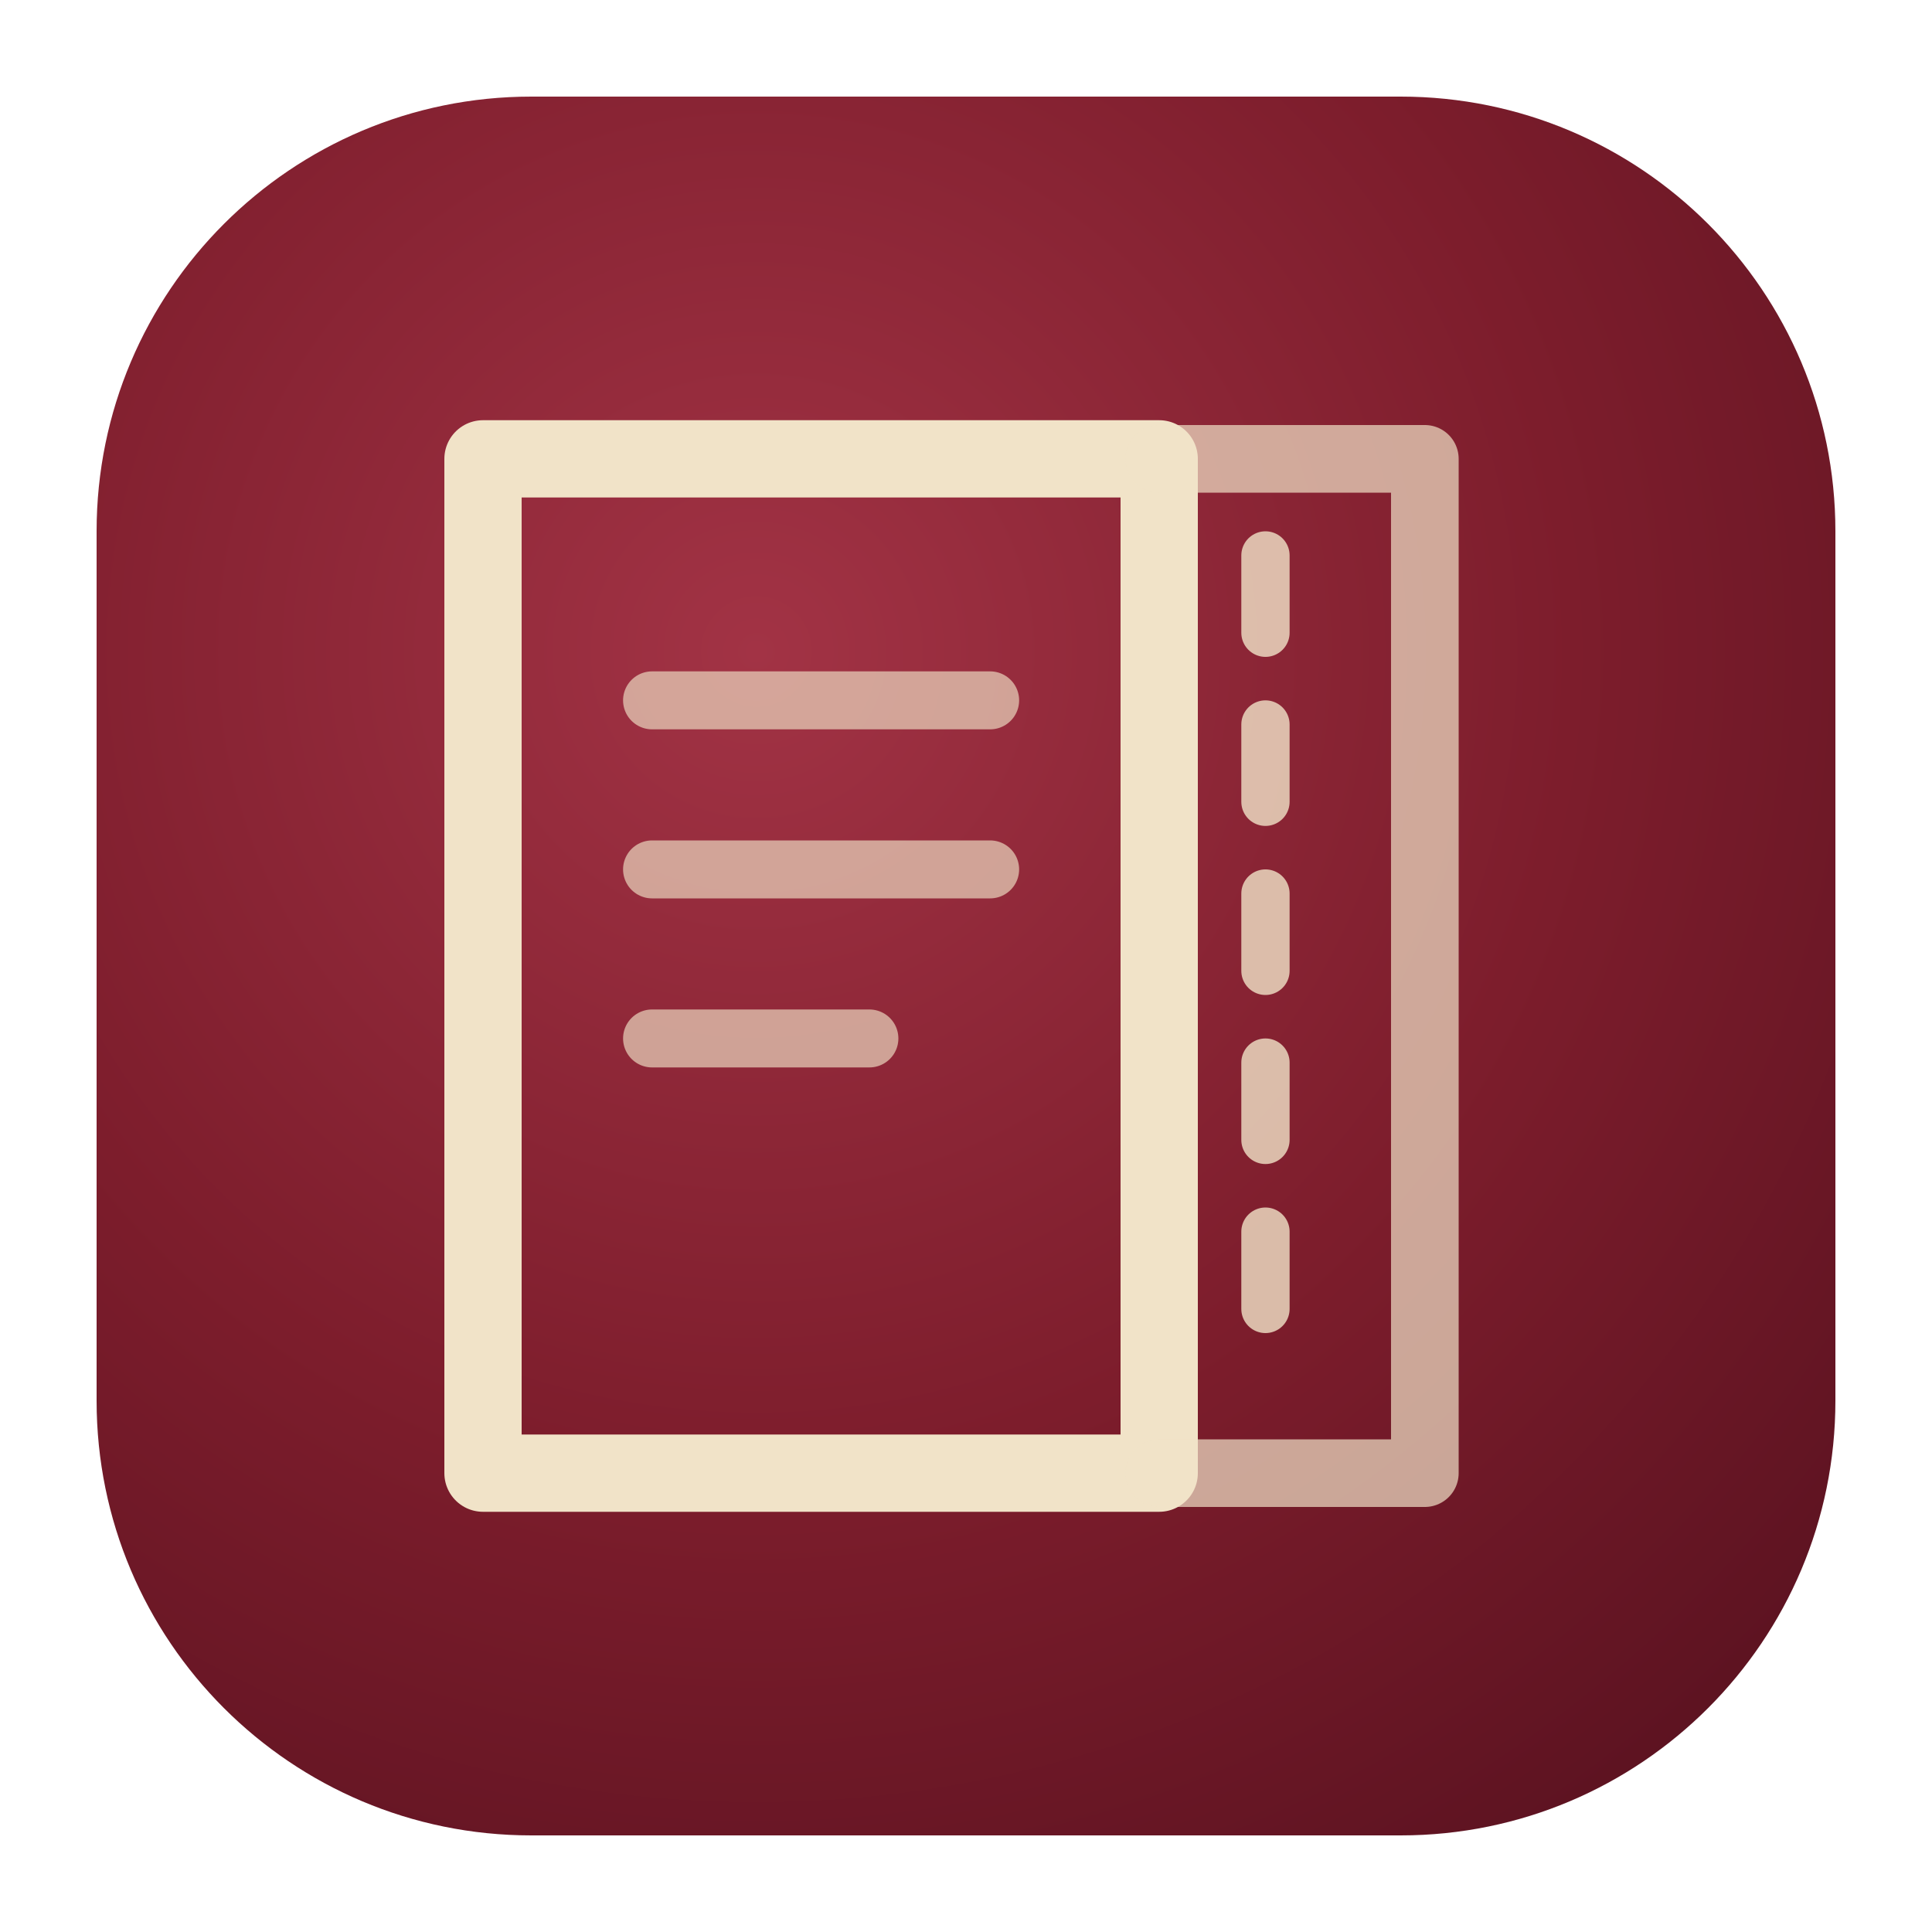
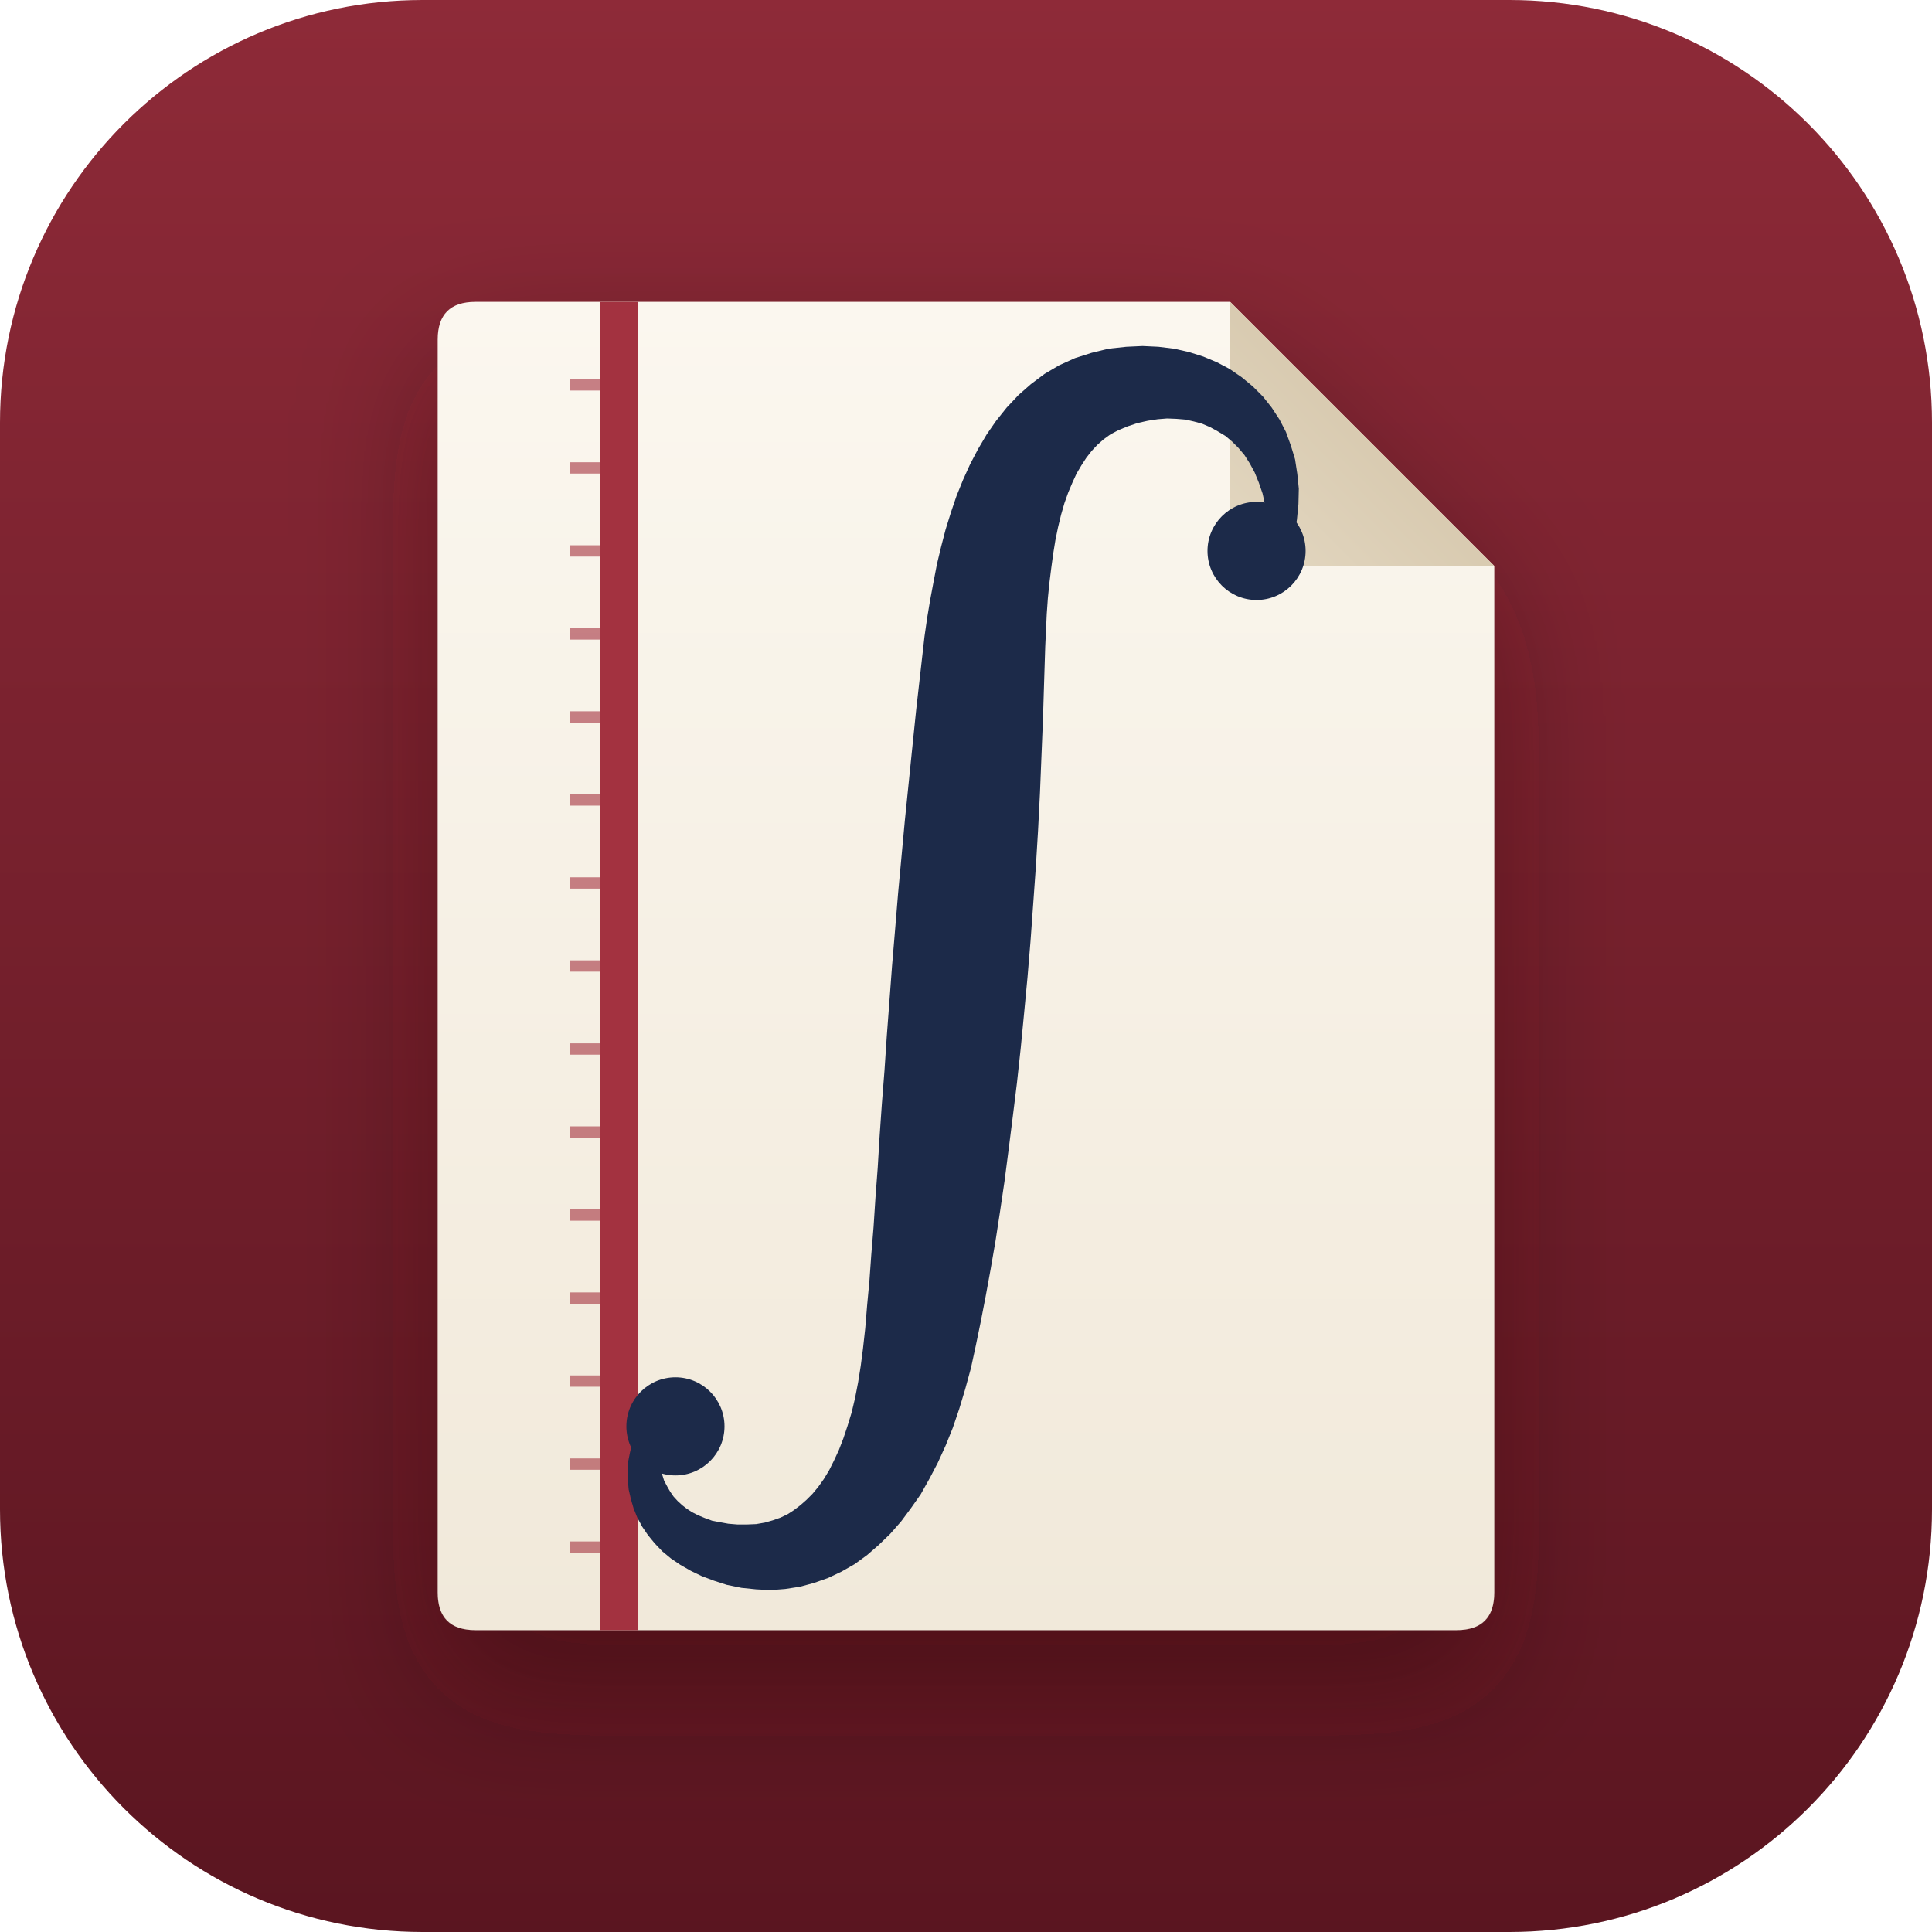
- <svg xmlns="http://www.w3.org/2000/svg" viewBox="0 0 40 40">
+ <svg xmlns="http://www.w3.org/2000/svg" viewBox="0 0 512 512">
  <defs>
-     <radialGradient id="m" cx=".38" cy=".32" r=".85">
-       <stop offset="0" stop-color="#A23345" />
-       <stop offset=".55" stop-color="#7D1D2C" />
-       <stop offset="1" stop-color="#5A1220" />
-     </radialGradient>
+     <linearGradient id="z" x1="0" y1="0" x2="0" y2="1">
+       <stop offset="0" stop-color="#8E2A38" />
+       <stop offset="1" stop-color="#5A1520" />
+     </linearGradient>
+     <linearGradient id="k" x1="0" y1="0" x2="0" y2="1">
+       <stop offset="0" stop-color="#FBF7EF" />
+       <stop offset="1" stop-color="#F1E9DA" />
+     </linearGradient>
+     <linearGradient id="c" x1="0" y1="1" x2="1" y2="0">
+       <stop offset="0" stop-color="#E4D8C2" />
+       <stop offset="1" stop-color="#CDBD9F" />
+     </linearGradient>
+     <filter id="g" x="-30%" y="-30%" width="160%" height="160%">
+       <feDropShadow dx="0" dy="3" stdDeviation="3" flood-color="#2A0A10" flood-opacity=".25" />
+       <feDropShadow dx="0" dy="16" stdDeviation="18" flood-color="#2A0A10" flood-opacity=".35" />
+     </filter>
  </defs>
-   <rect x="2" y="2" width="36" height="36" rx="9" fill="url(#m)" />
-   <g fill="none" stroke="#F1E3C8" stroke-linecap="round" stroke-linejoin="round">
-     <path d="M10 9.5h14v21H10Z" stroke-width="1.6" />
-     <path d="M24 9.5h5.5v21H24" stroke-width="1.4" stroke-opacity=".7" />
-     <path d="M26.2 11.5v17" stroke-width="1" stroke-dasharray="1.6 1.9" stroke-opacity=".8" />
-     <path d="M13.5 14.5h7M13.5 18h7M13.5 21.5h4.5" stroke-width="1.2" stroke-opacity=".65" />
+   <rect width="512" height="512" rx="112" fill="url(#z)" />
+   <g filter="url(#g)">
+     <path d="M116 90Q116 80 126 80H326L396 150V422Q396 432 386 432H126Q116 432 116 422Z" fill="url(#k)" />
+     <path d="M326 80V138Q326 150 338 150H396Z" fill="url(#c)" />
+     <path d="M164 80V432" stroke="#A3313F" stroke-width="10" />
+     <path d="M151 102h8M151 124h8M151 146h8M151 168h8M151 190h8M151 212h8M151 234h8M151 256h8M151 278h8M151 300h8M151 322h8M151 344h8M151 366h8M151 388h8M151 410h8" stroke="#A3313F" stroke-opacity=".6" stroke-width="3" />
+     <g fill="#1B2A4A">
+       <path d="M341.4 150.7L342.4 146.3L343 141.9L343.7 137.7L344.1 133.6L344.2 129.5L343.8 125.6L343.2 121.7L342.1 118.1L340.8 114.5L339.1 111.2L337 108L334.7 105.1L332 102.4L329.1 100L325.9 97.8L322.5 96L318.9 94.5L315.1 93.3L311.1 92.4L307 91.9L302.8 91.7L298.5 91.9L293.8 92.4L289.3 93.5L284.9 94.9L280.7 96.8L276.8 99.1L273.2 101.8L269.9 104.7L266.8 108L264 111.5L261.5 115.1L259.2 119L257.1 123L255.2 127.2L253.5 131.4L252 135.8L250.6 140.3L249.4 144.9L248.3 149.5L247.4 154.2L246.5 159L245.7 163.8L245 168.7L243.9 178.4L242.8 188.1L241.8 197.8L240.8 207.6L239.8 217.4L238.9 227.1L238 236.8L237.2 246.5L236.4 256L235.7 265.4L235 274.7L234.4 283.7L233.7 292.6L233.1 301.2L232.6 309.5L232 317.5L231.5 325.2L230.9 332.5L230.4 339.5L229.8 345.9L229.3 352L228.7 357.4L228.1 362L227.4 366.4L226.6 370.5L225.7 374.3L224.6 377.9L223.5 381.2L222.3 384.3L221 387.1L219.7 389.7L218.3 392L216.8 394.1L215.3 395.9L213.7 397.5L212.1 398.9L210.4 400.2L208.7 401.3L206.8 402.2L204.8 402.9L202.7 403.5L200.4 403.9L198 404L195.4 404L193 403.8L190.8 403.4L188.7 403L186.8 402.3L185.1 401.6L183.5 400.8L182.1 399.9L180.8 398.9L179.6 397.8L178.5 396.6L177.6 395.3L176.8 393.9L176 392.4L175.5 390.8L175 389.1L174.7 387.3L174.5 385.4L174.5 383.4L174.9 381.5L175.5 379.5L176.2 377.5L177.2 375.5A3.5 3.5 0 0 1 170.8 372.5L170.8 372.5L169.8 374.8L168.8 377.3L168.1 379.8L167.6 382.2L167 384.7L166.5 387.2L166.3 389.7L166.4 392.2L166.6 394.7L167.2 397.3L167.9 399.7L168.9 402.2L170.2 404.6L171.7 406.8L173.5 409L175.5 411.1L177.8 413L180.3 414.7L183.1 416.3L186 417.7L189.2 418.9L192.6 420L196.5 420.8L200.4 421.2L204.3 421.4L208.1 421.1L212 420.5L215.7 419.5L219.4 418.2L223 416.5L226.5 414.5L229.8 412.1L232.9 409.4L235.9 406.5L238.8 403.2L241.4 399.7L244 396L246.3 391.9L248.5 387.7L250.6 383.1L252.5 378.4L254.2 373.4L255.8 368.1L257.3 362.6L258.6 356.6L259.9 350.3L261.2 343.6L262.5 336.5L263.8 329L265 321.2L266.2 313.1L267.3 304.6L268.4 295.9L269.5 287L270.5 277.8L271.4 268.5L272.3 259L273.1 249.4L273.8 239.7L274.5 229.9L275.1 220L275.6 210.2L276 200.3L276.4 190.5L276.7 180.8L277 171.3L277.2 167L277.4 162.7L277.7 158.5L278.1 154.5L278.6 150.5L279.1 146.8L279.7 143.1L280.4 139.7L281.2 136.4L282.1 133.3L283.1 130.5L284.2 127.9L285.3 125.5L286.6 123.3L287.9 121.3L289.3 119.5L290.8 117.9L292.5 116.4L294.3 115.1L296.4 114L298.8 113L301.5 112.1L304.2 111.5L306.8 111.1L309.3 110.9L311.8 111L314.2 111.2L316.4 111.7L318.6 112.3L320.7 113.2L322.7 114.3L324.7 115.5L326.5 117L328.2 118.7L329.8 120.6L331.2 122.8L332.5 125.2L333.6 127.9L334.6 130.8L335.3 134L335.8 137.5L336 141.2L335.5 145.1L334.6 149.3A3.5 3.5 0 0 1 341.4 150.7Z" />
+       <circle cx="333" cy="146" r="13" />
+       <circle cx="179" cy="378" r="13" />
+     </g>
  </g>
</svg>
